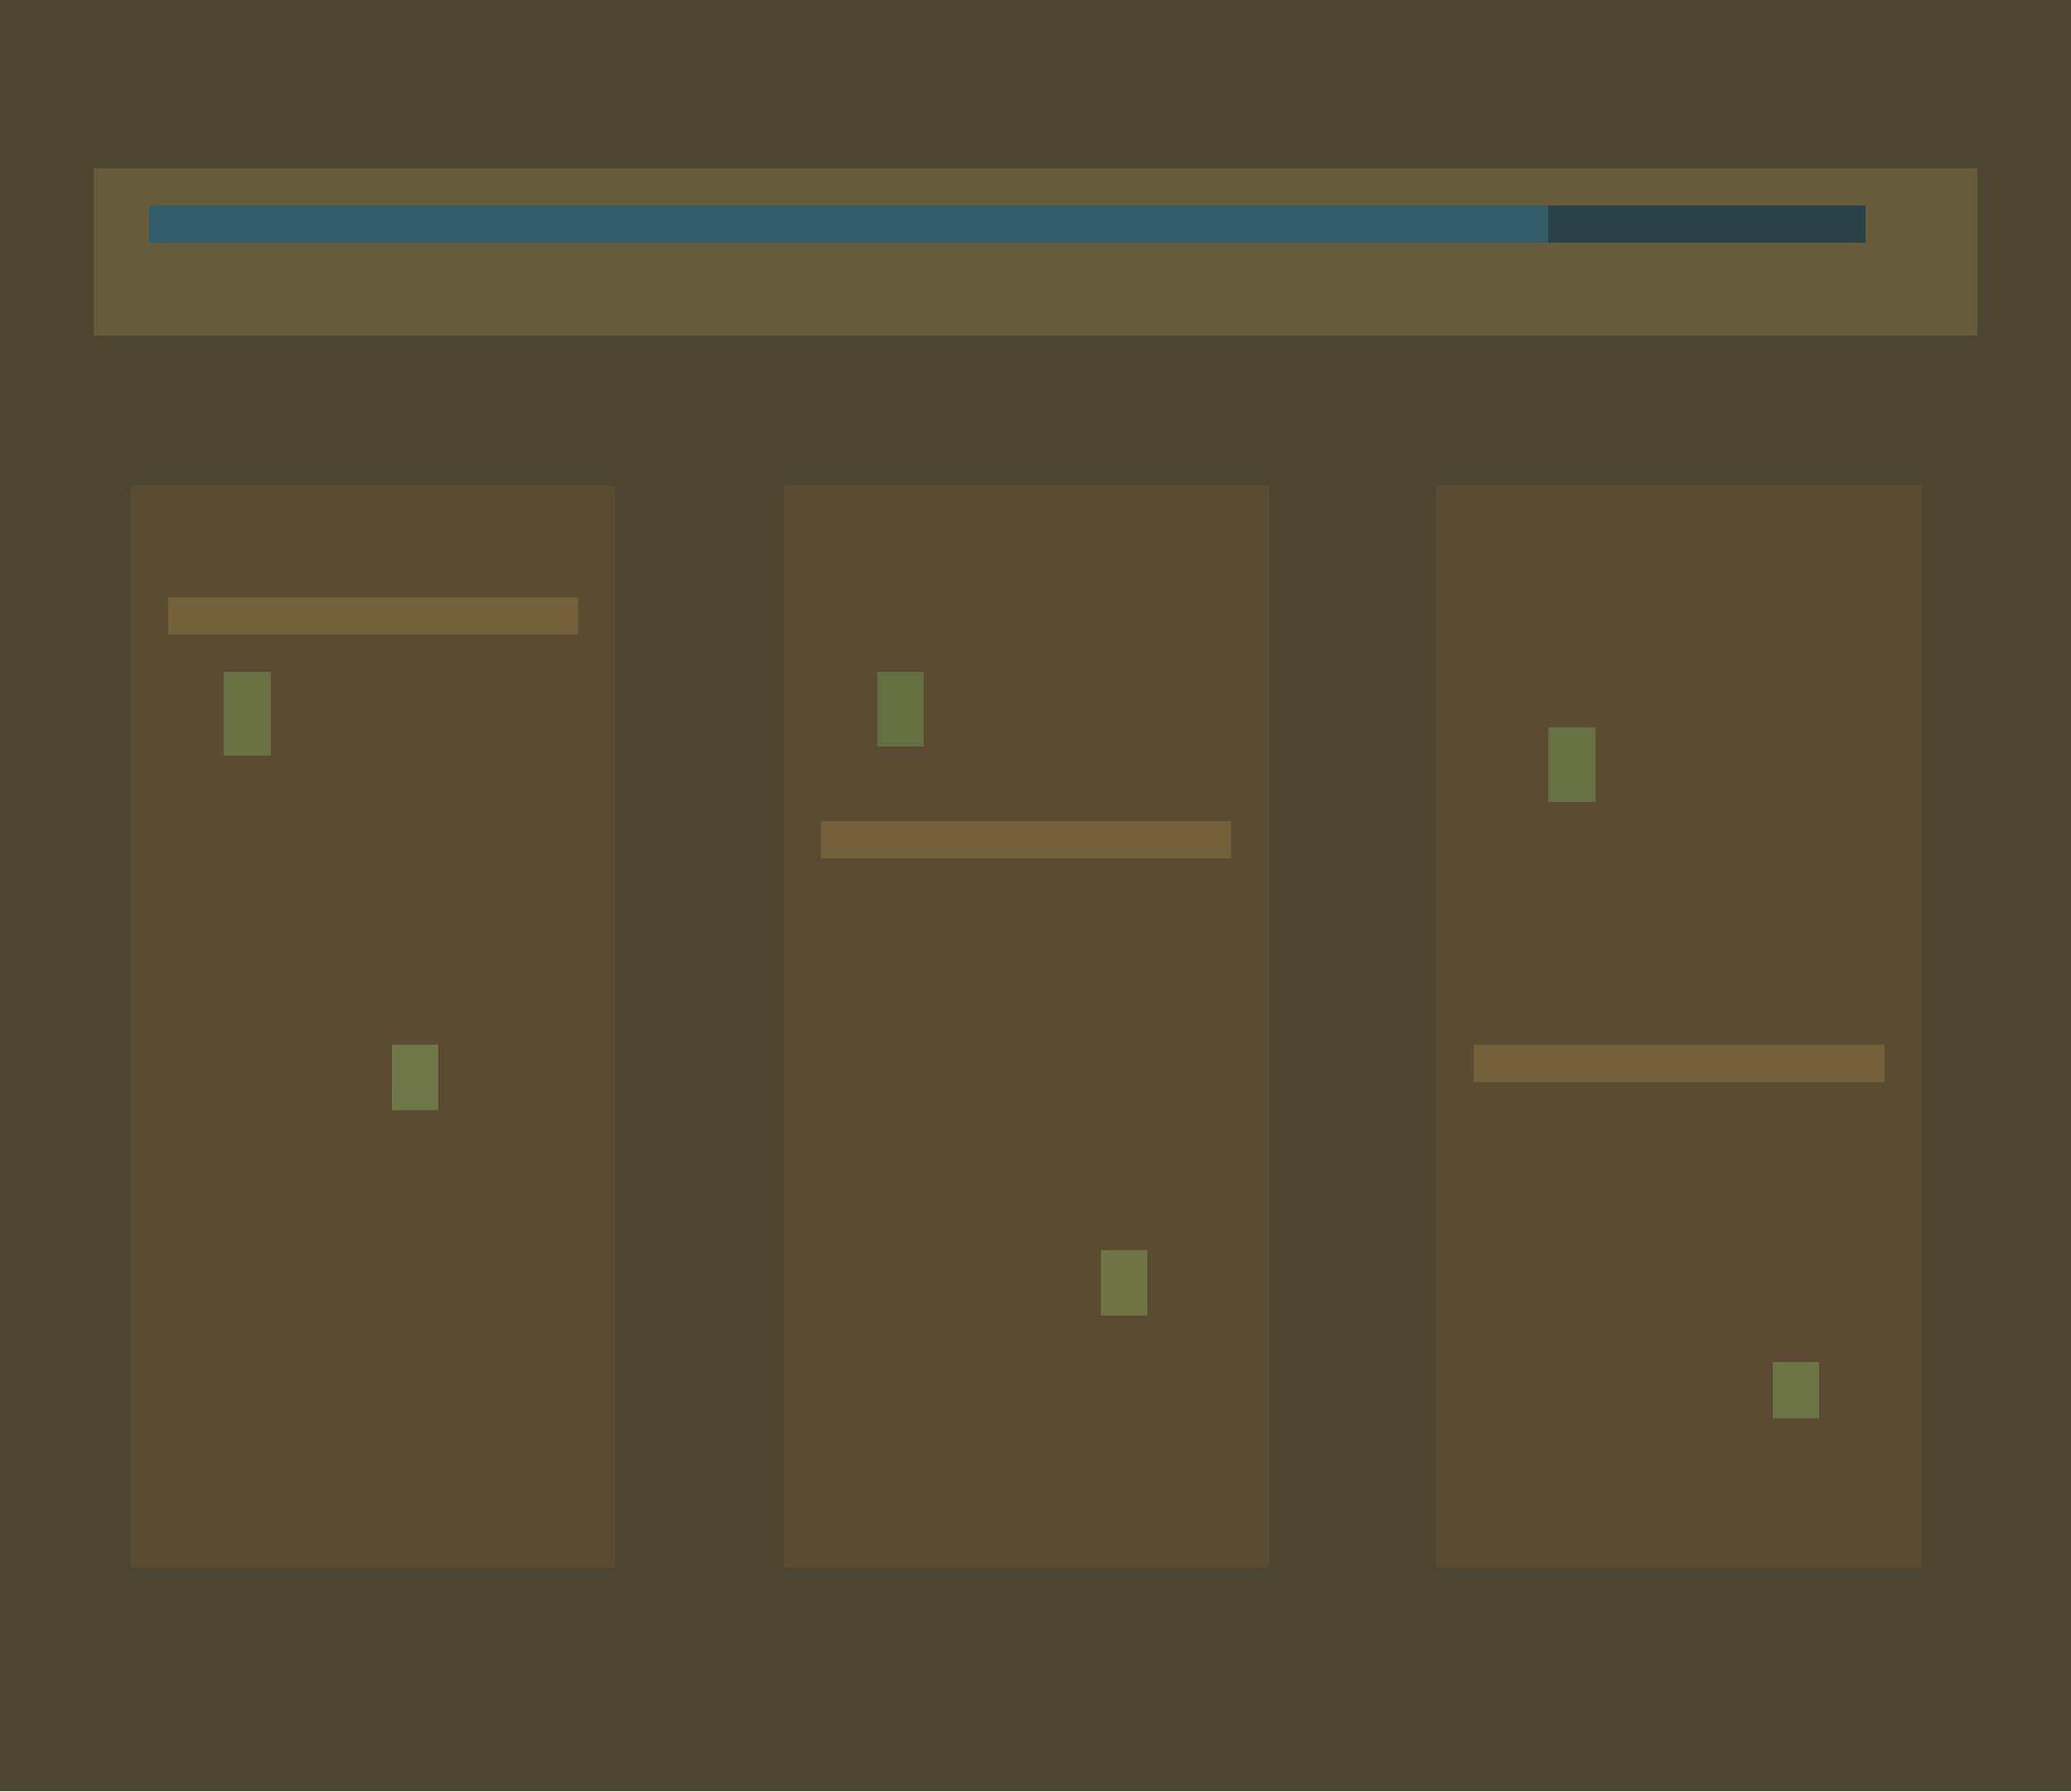
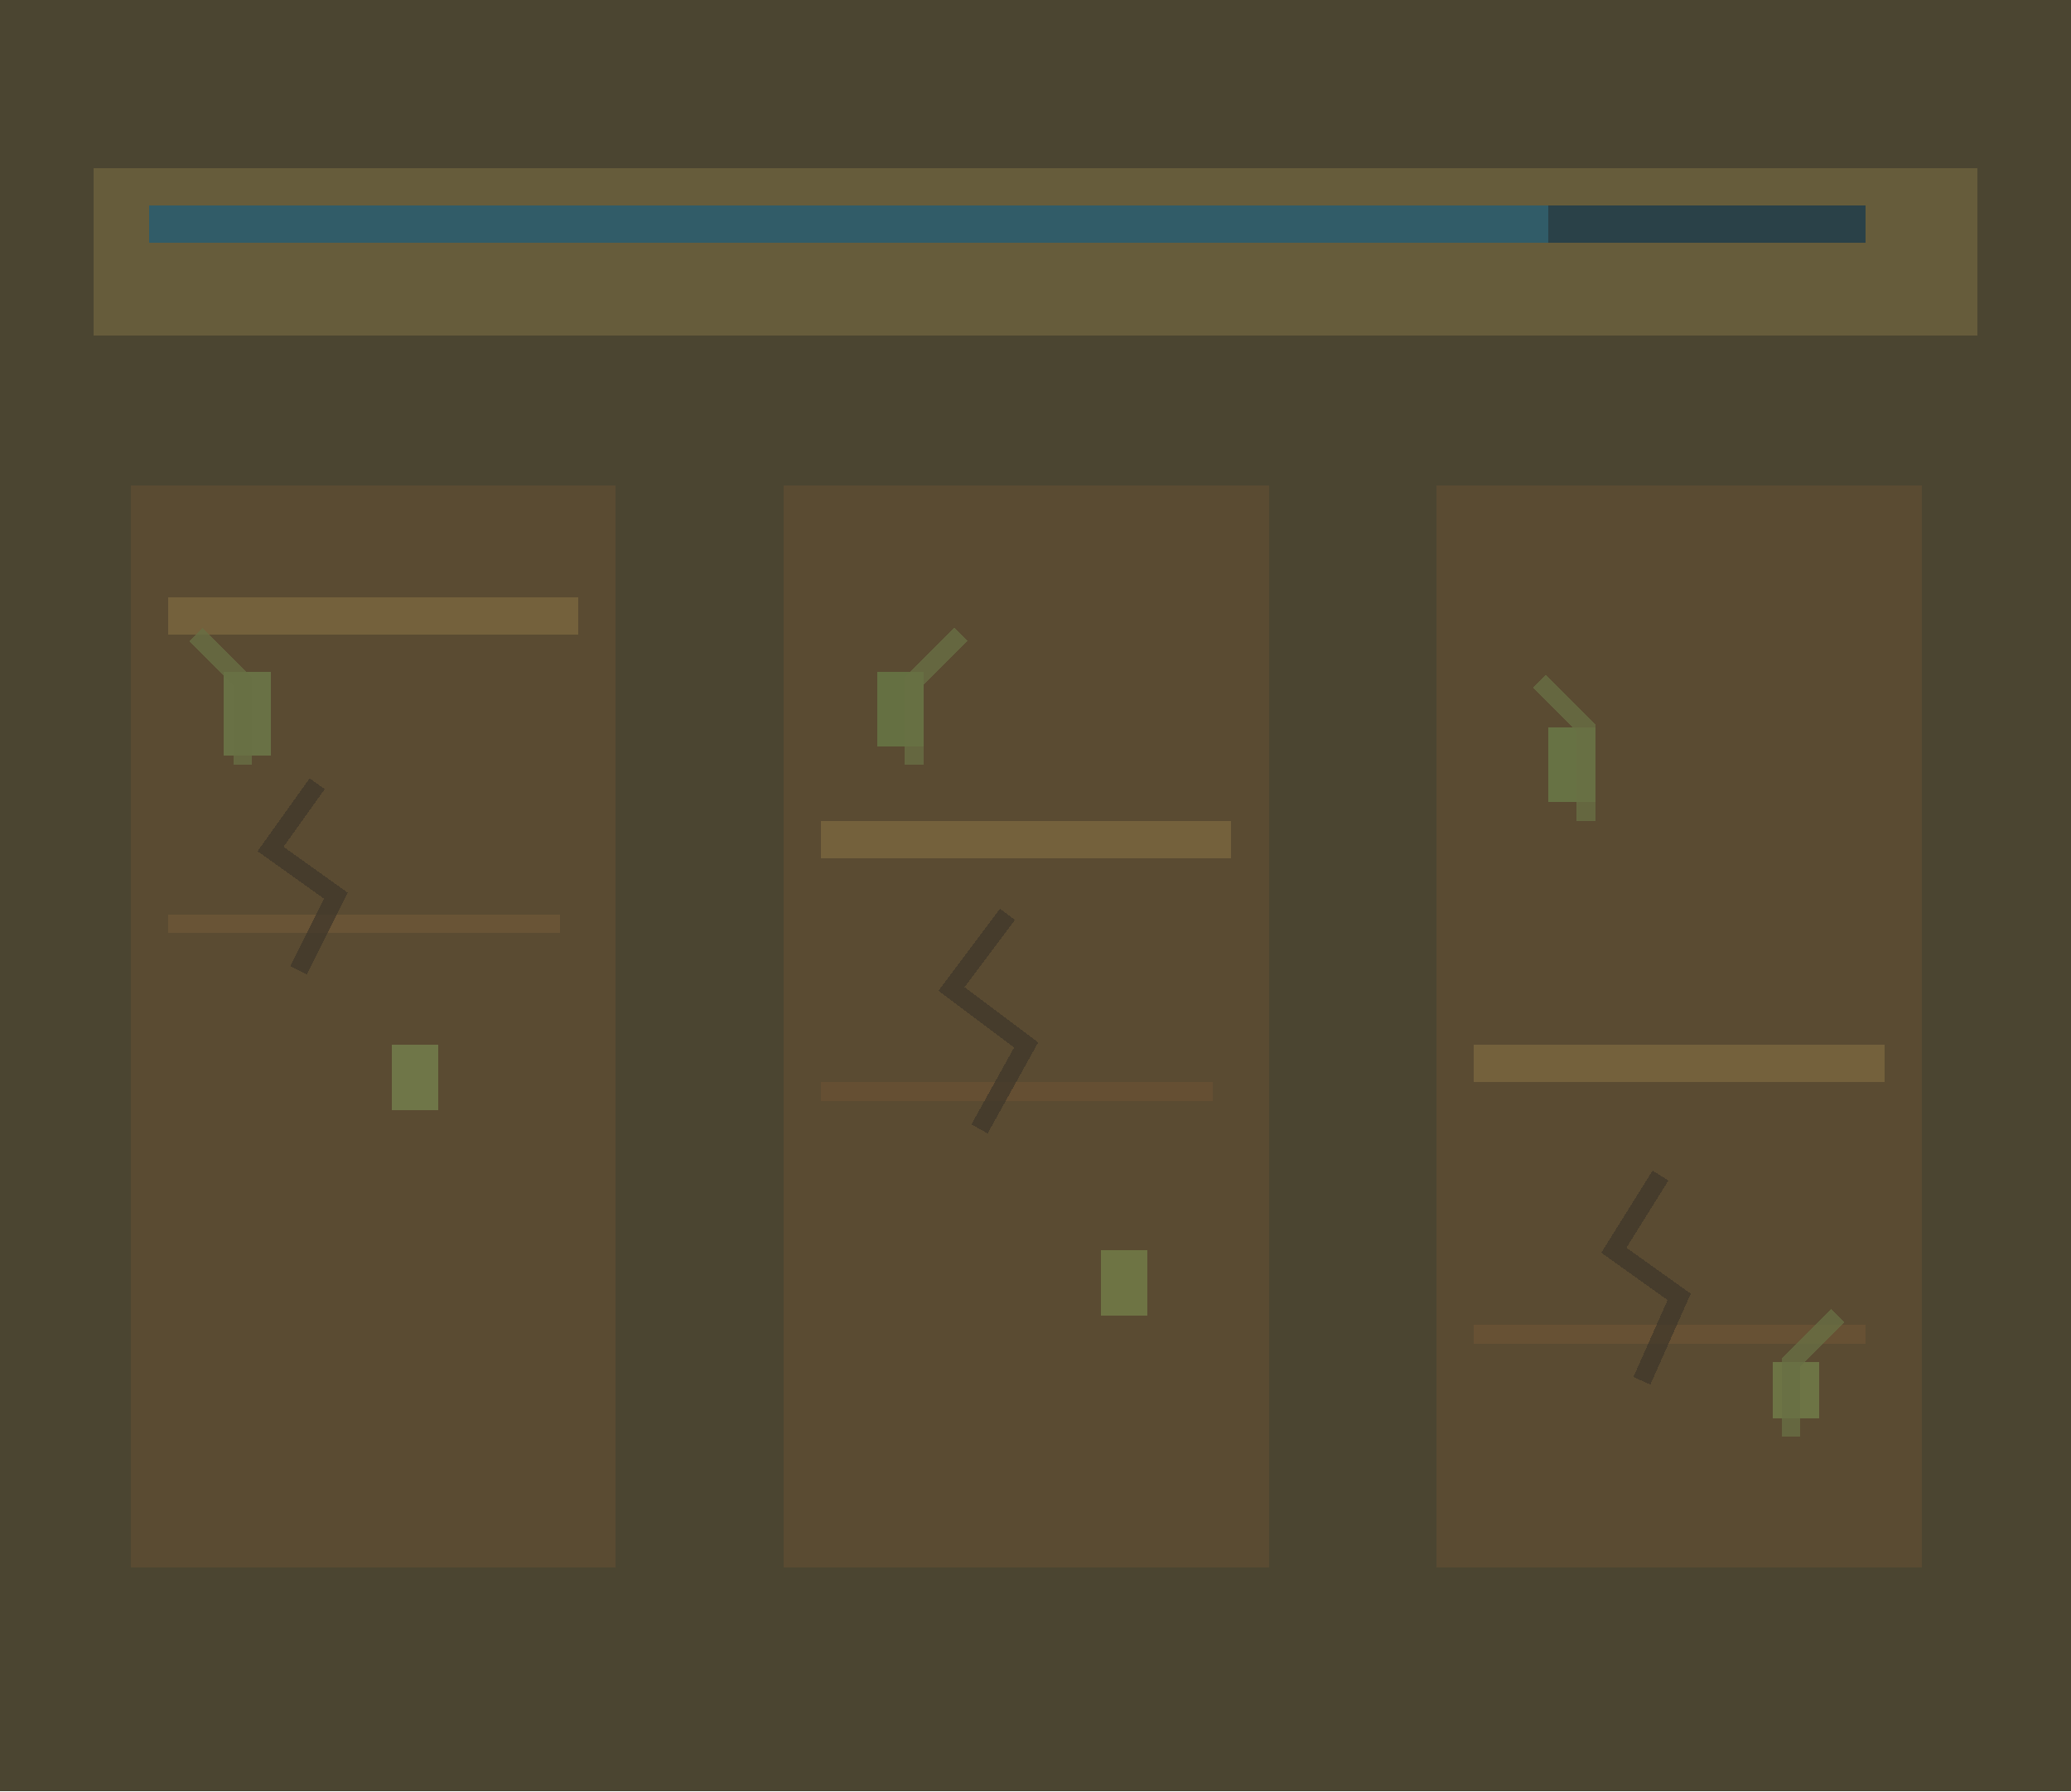
<svg xmlns="http://www.w3.org/2000/svg" width="222" height="192" viewBox="0 0 222 192" shape-rendering="crispEdges">
  <rect width="222" height="192" fill="#4b4531" />
  <rect x="10" y="18" width="202" height="18" fill="#665c3b" />
  <rect x="14" y="52" width="52" height="116" fill="#5a4b32" />
  <rect x="84" y="52" width="52" height="116" fill="#5a4b32" />
  <rect x="154" y="52" width="52" height="116" fill="#5a4b32" />
  <rect x="18" y="64" width="44" height="4" fill="#74613c" />
  <rect x="88" y="88" width="44" height="4" fill="#74613c" />
  <rect x="158" y="112" width="44" height="4" fill="#74613c" />
  <rect x="24" y="72" width="5" height="9" fill="#697145" />
  <rect x="42" y="112" width="5" height="7" fill="#6f7648" />
  <rect x="94" y="72" width="5" height="8" fill="#657042" />
  <rect x="118" y="134" width="5" height="7" fill="#6e7444" />
  <rect x="166" y="78" width="5" height="8" fill="#677244" />
  <rect x="190" y="146" width="5" height="6" fill="#6d7445" />
  <rect x="16" y="22" width="150" height="4" fill="#315c68" />
  <rect x="166" y="22" width="34" height="4" fill="#2a4148" />
+   <g opacity="0.82">
+     <rect x="18" y="98" width="42" height="2" fill="#6c5637" />
+     <rect x="88" y="116" width="42" height="2" fill="#684f33" />
+     <rect x="158" y="142" width="42" height="2" fill="#6a5235" />
+   </g>
+   <path d="M34 84 l-5 7 l7 5 l-4 8 M108 98 l-6 8 l8 6 l-5 9 M178 126 l-5 8 l7 5 l-4 9" fill="none" stroke="#3f3629" stroke-width="2" opacity="0.72" />
+   <path d="M26 82 v-9 l-5 -5 M98 82 v-9 l5 -5 M170 88 v-10 l-5 -5 M192 154 v-8 l5 -5" fill="none" stroke="#687044" stroke-width="2" opacity="0.78" />
</svg>
